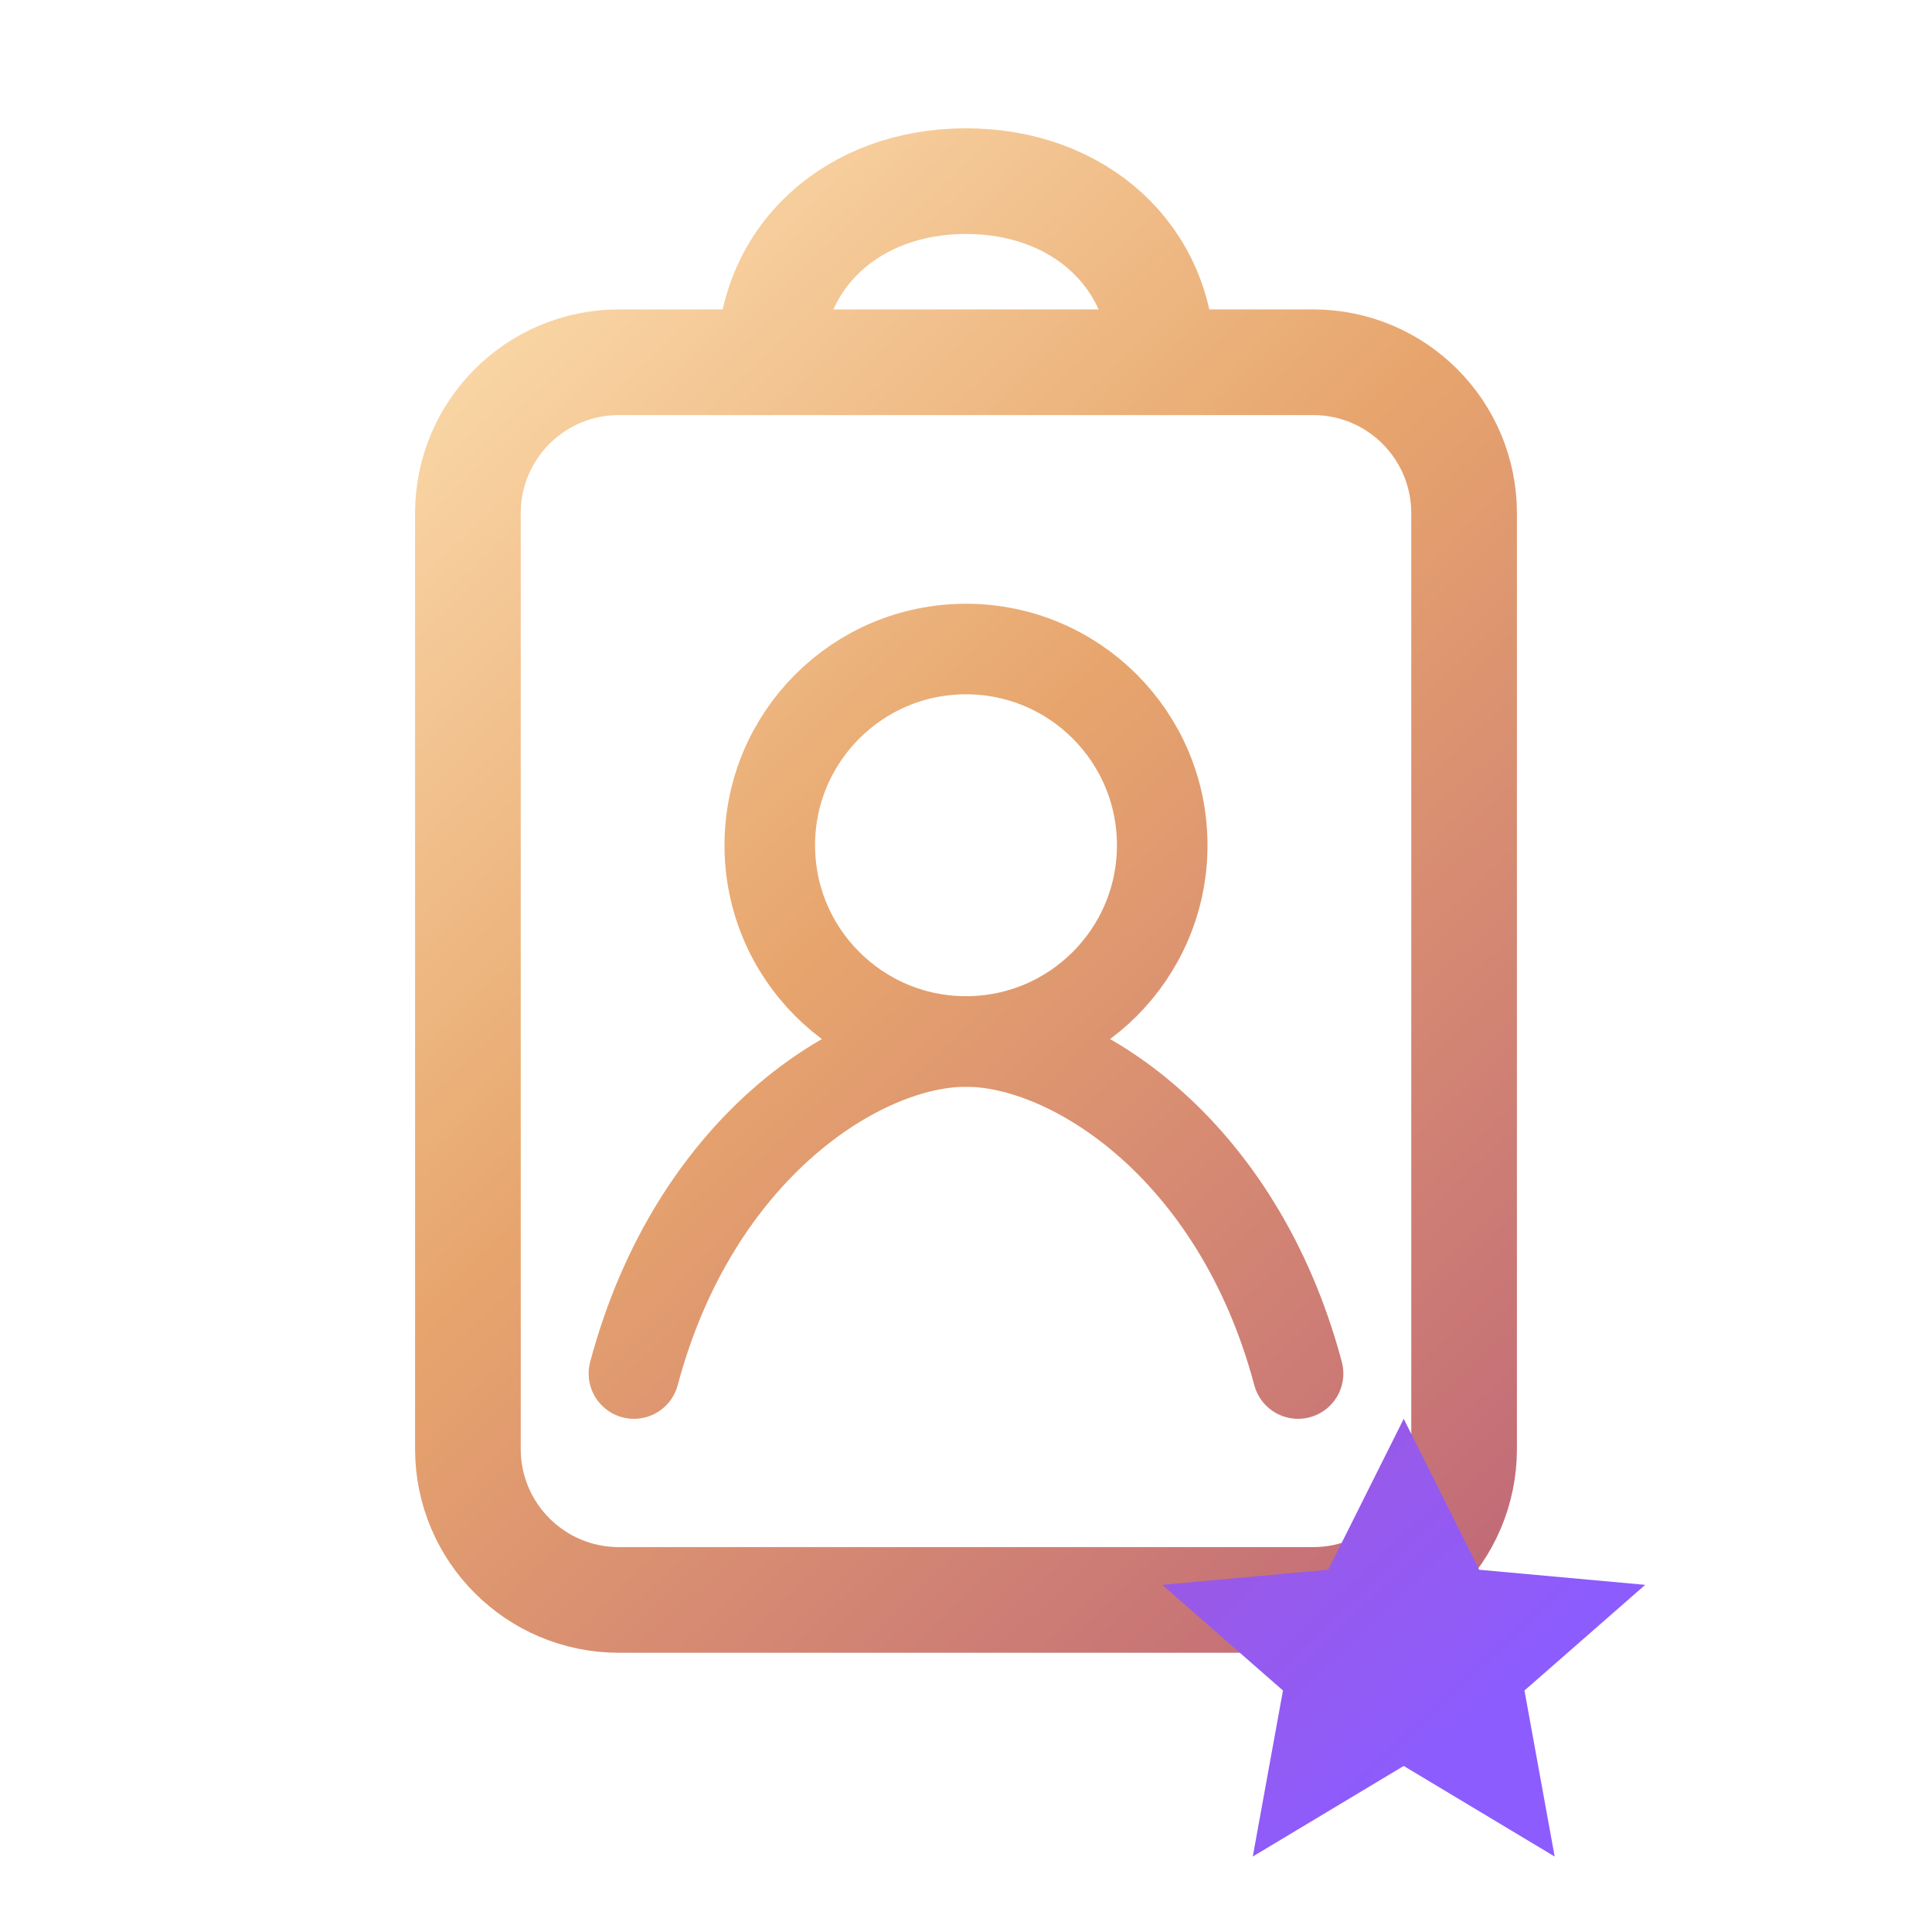
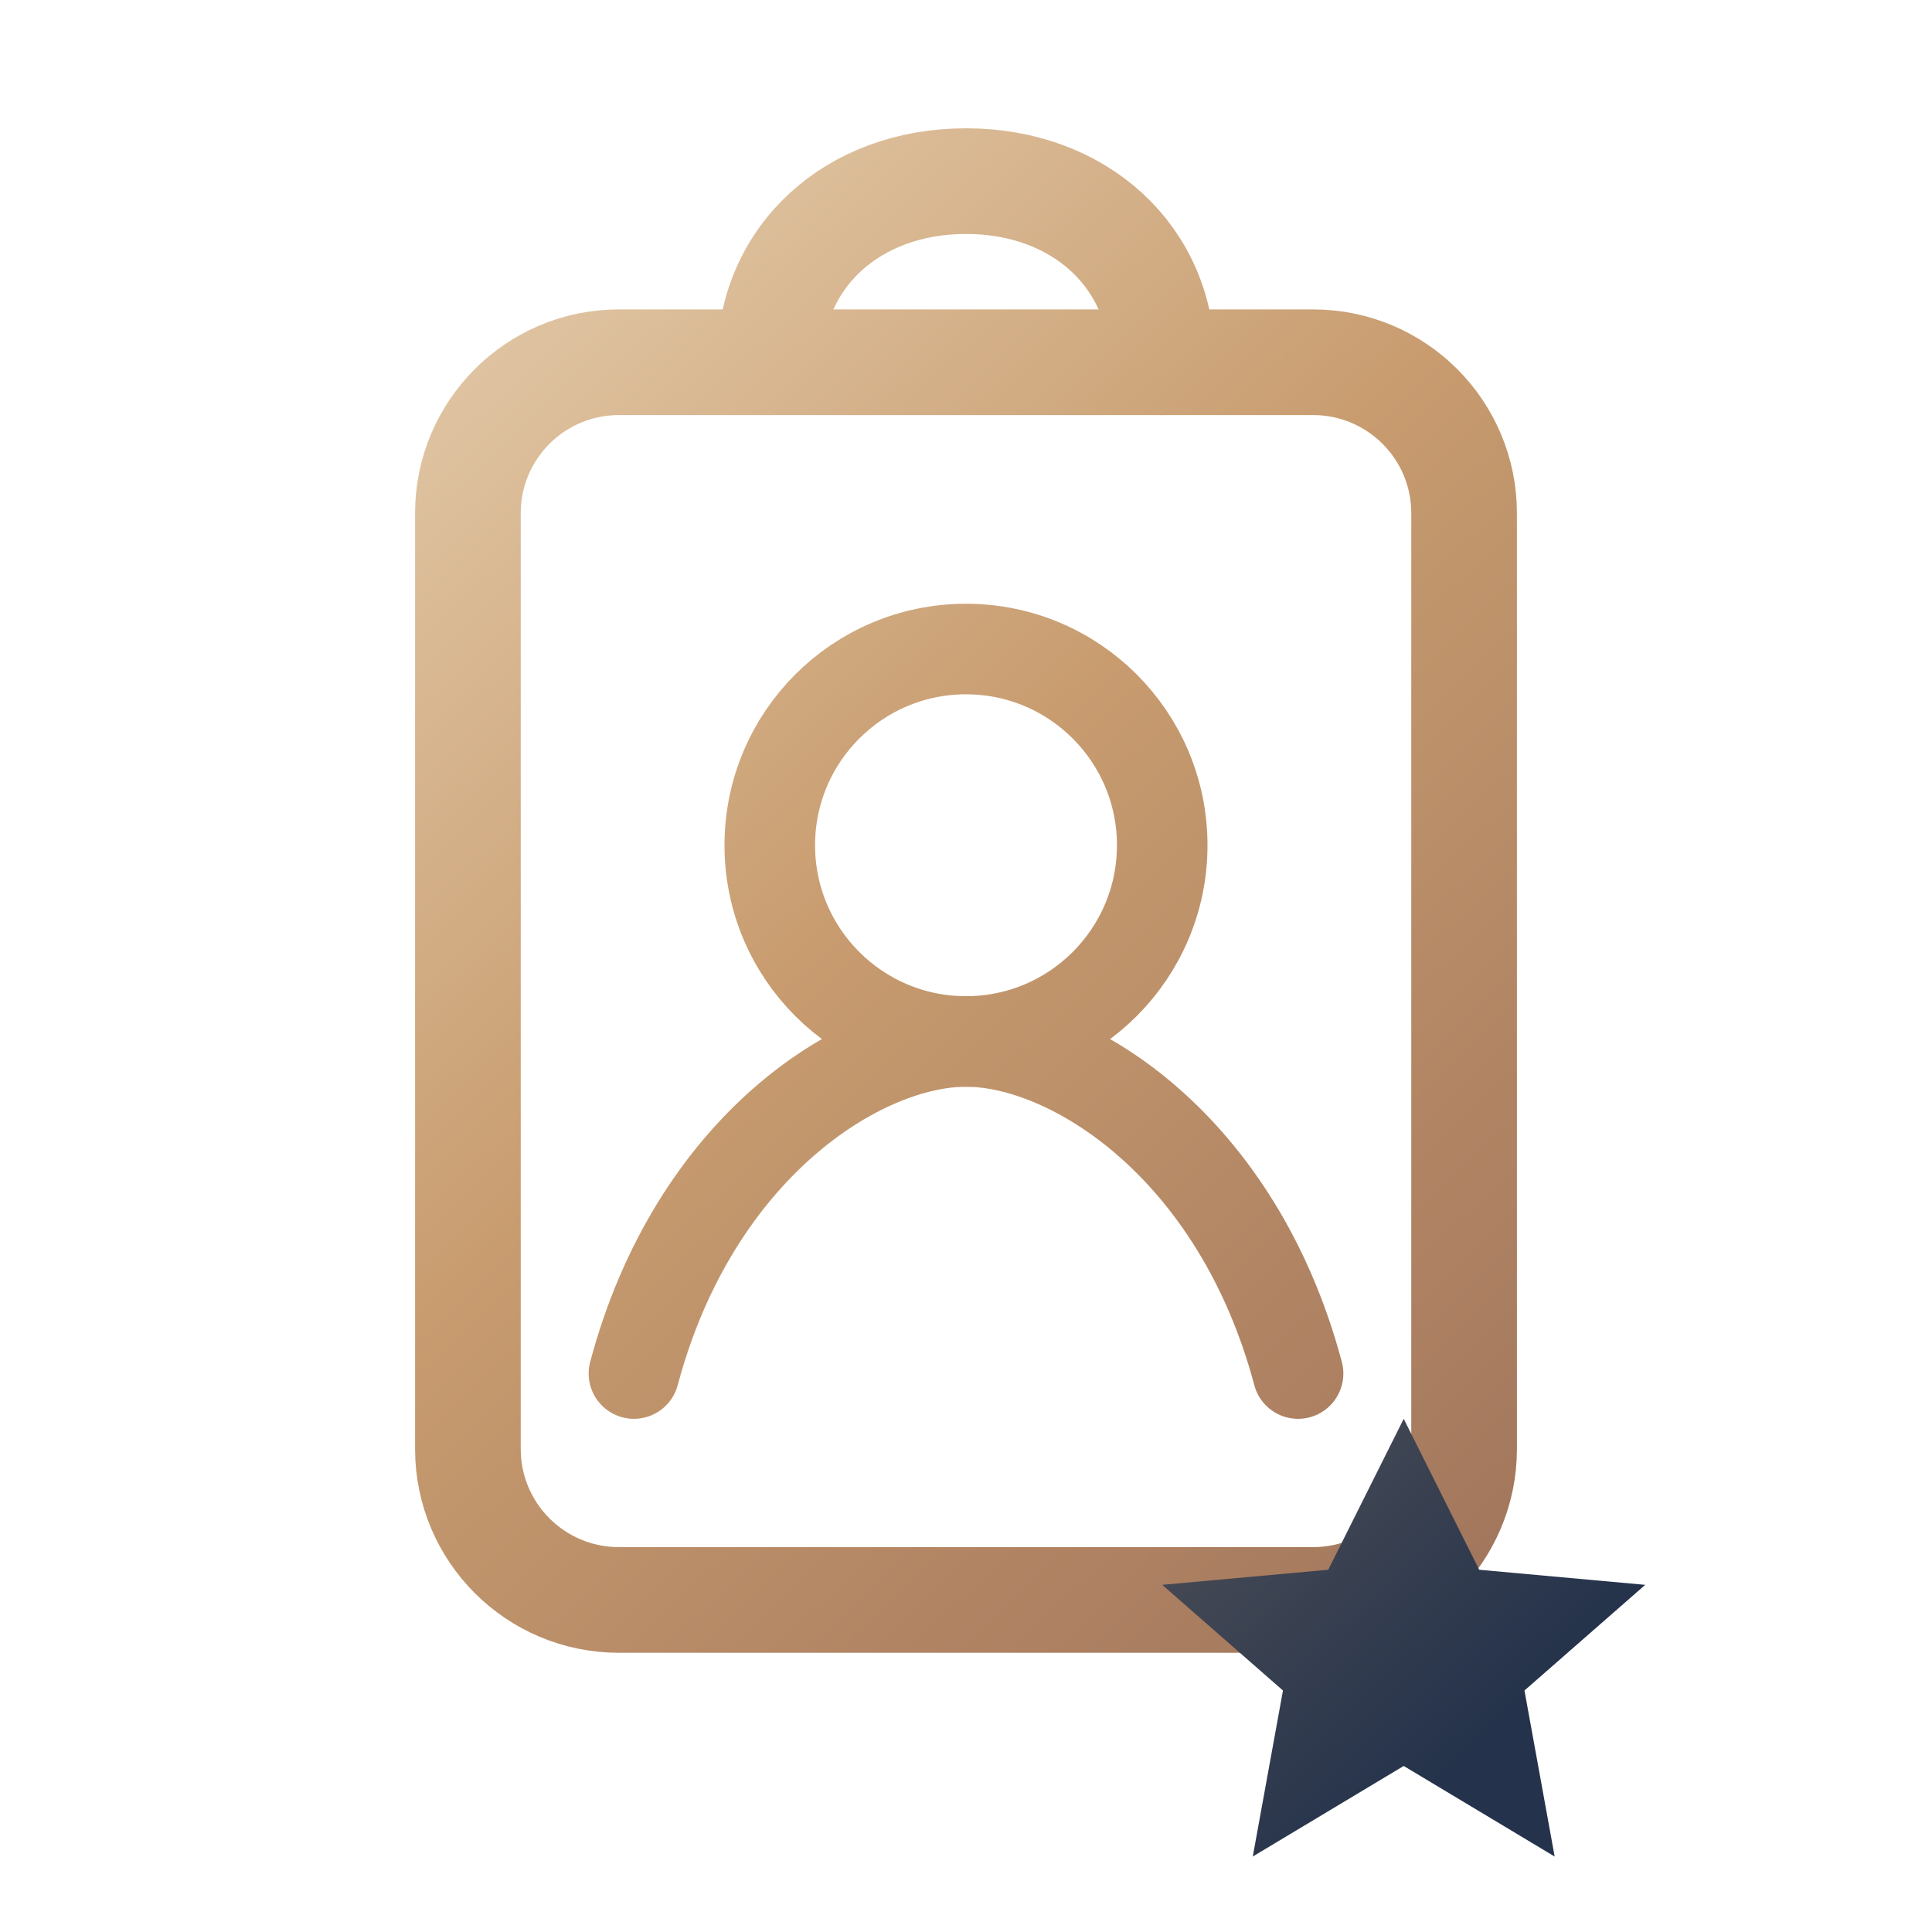
<svg xmlns="http://www.w3.org/2000/svg" viewBox="0 0 128 128" fill="none">
  <defs>
    <linearGradient id="g" x1="18" y1="16" x2="110" y2="112" gradientUnits="userSpaceOnUse">
-       <stop stop-color="#FFE6B8" />
-       <stop offset="0.44" stop-color="#E7A56D" />
-       <stop offset="1" stop-color="#B95D7B" />
+       <stop stop-color="#E7D1B2" />
+       <stop offset="0.44" stop-color="#C89C6F" />
+       <stop offset="1" stop-color="#9A6E58" />
    </linearGradient>
    <linearGradient id="s" x1="22" y1="20" x2="106" y2="108" gradientUnits="userSpaceOnUse">
-       <stop stop-color="#D84B74" />
-       <stop offset="1" stop-color="#8C5CFF" />
+       <stop stop-color="#D2AC7A" />
+       <stop offset="1" stop-color="#24324B" />
    </linearGradient>
    <filter id="glow" x="-30%" y="-30%" width="160%" height="160%">
      <feGaussianBlur stdDeviation="2.4" result="blur" />
      <feColorMatrix in="blur" type="matrix" values="1 0 0 0 0.95  0 1 0 0 0.52  0 0 1 0 0.38  0 0 0 0.55 0" />
      <feBlend in="SourceGraphic" />
    </filter>
  </defs>
  <rect x="31" y="24" width="66" height="82" rx="10" stroke="url(#g)" stroke-width="7" />
  <path d="M51 24c0-7 5.5-12 13-12s13 5 13 12" stroke="url(#g)" stroke-width="7" stroke-linecap="round" />
  <circle cx="64" cy="56" r="13" stroke="url(#g)" stroke-width="6" />
  <path d="M42 91c4-15 15-22 22-22s18 7 22 22" stroke="url(#g)" stroke-width="6" stroke-linecap="round" />
  <path d="m93 94 5 10 11 1-8 7 2 11-10-6-10 6 2-11-8-7 11-1 5-10Z" fill="url(#s)" />
</svg>
